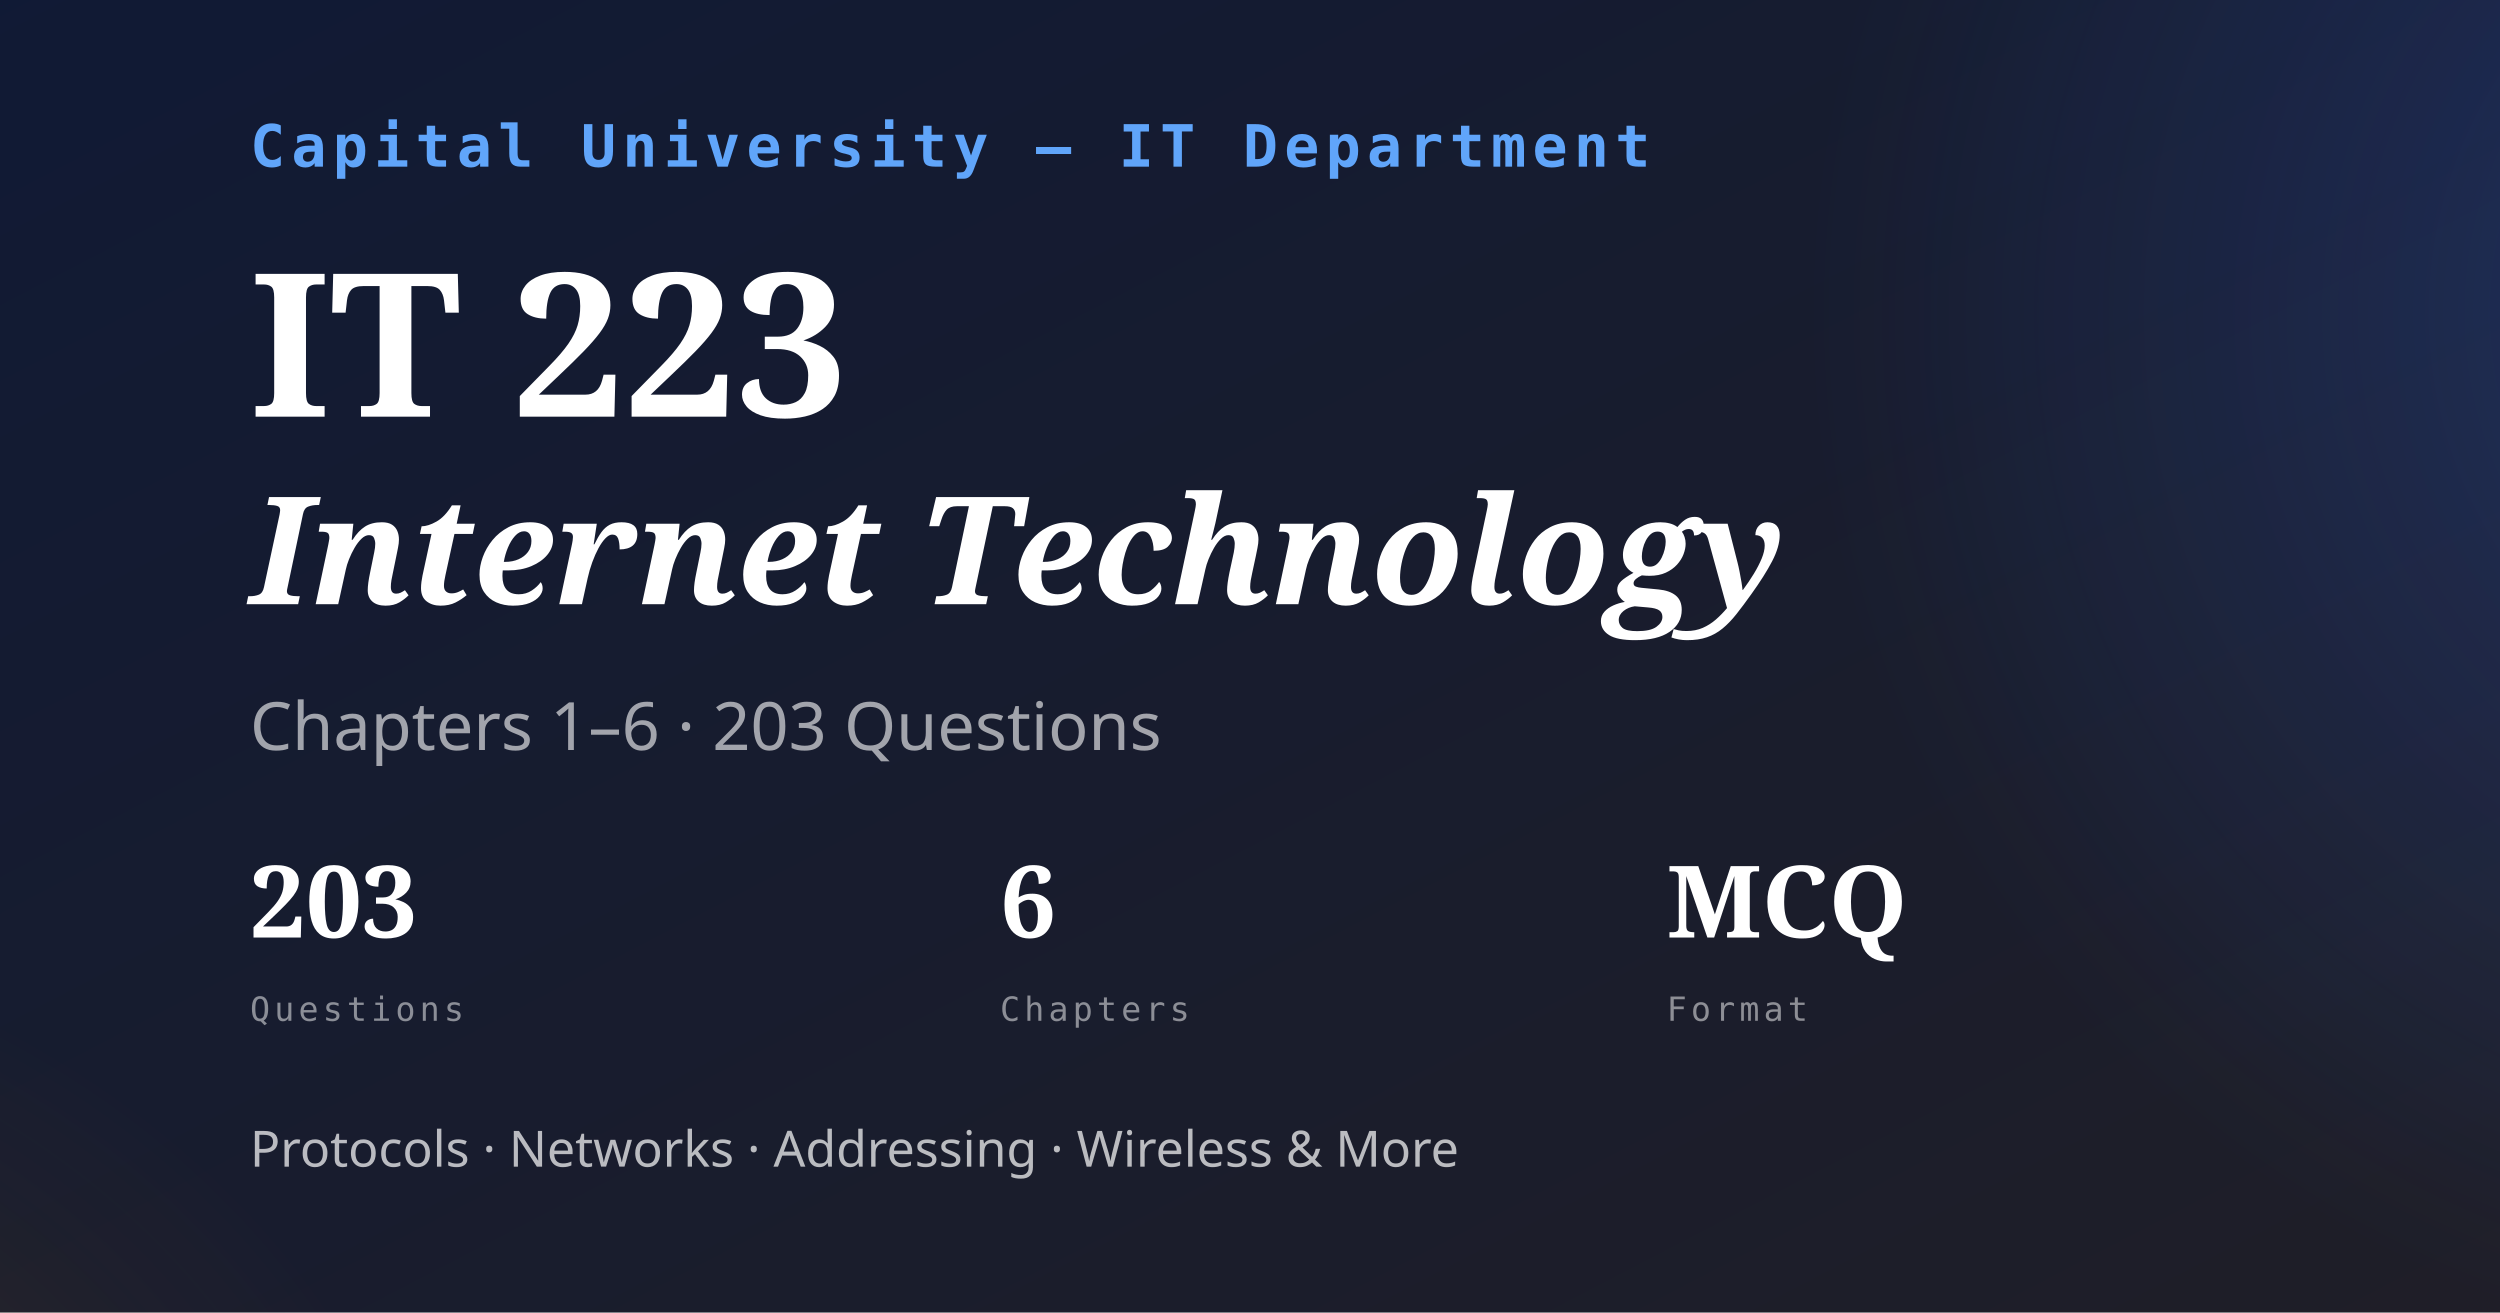
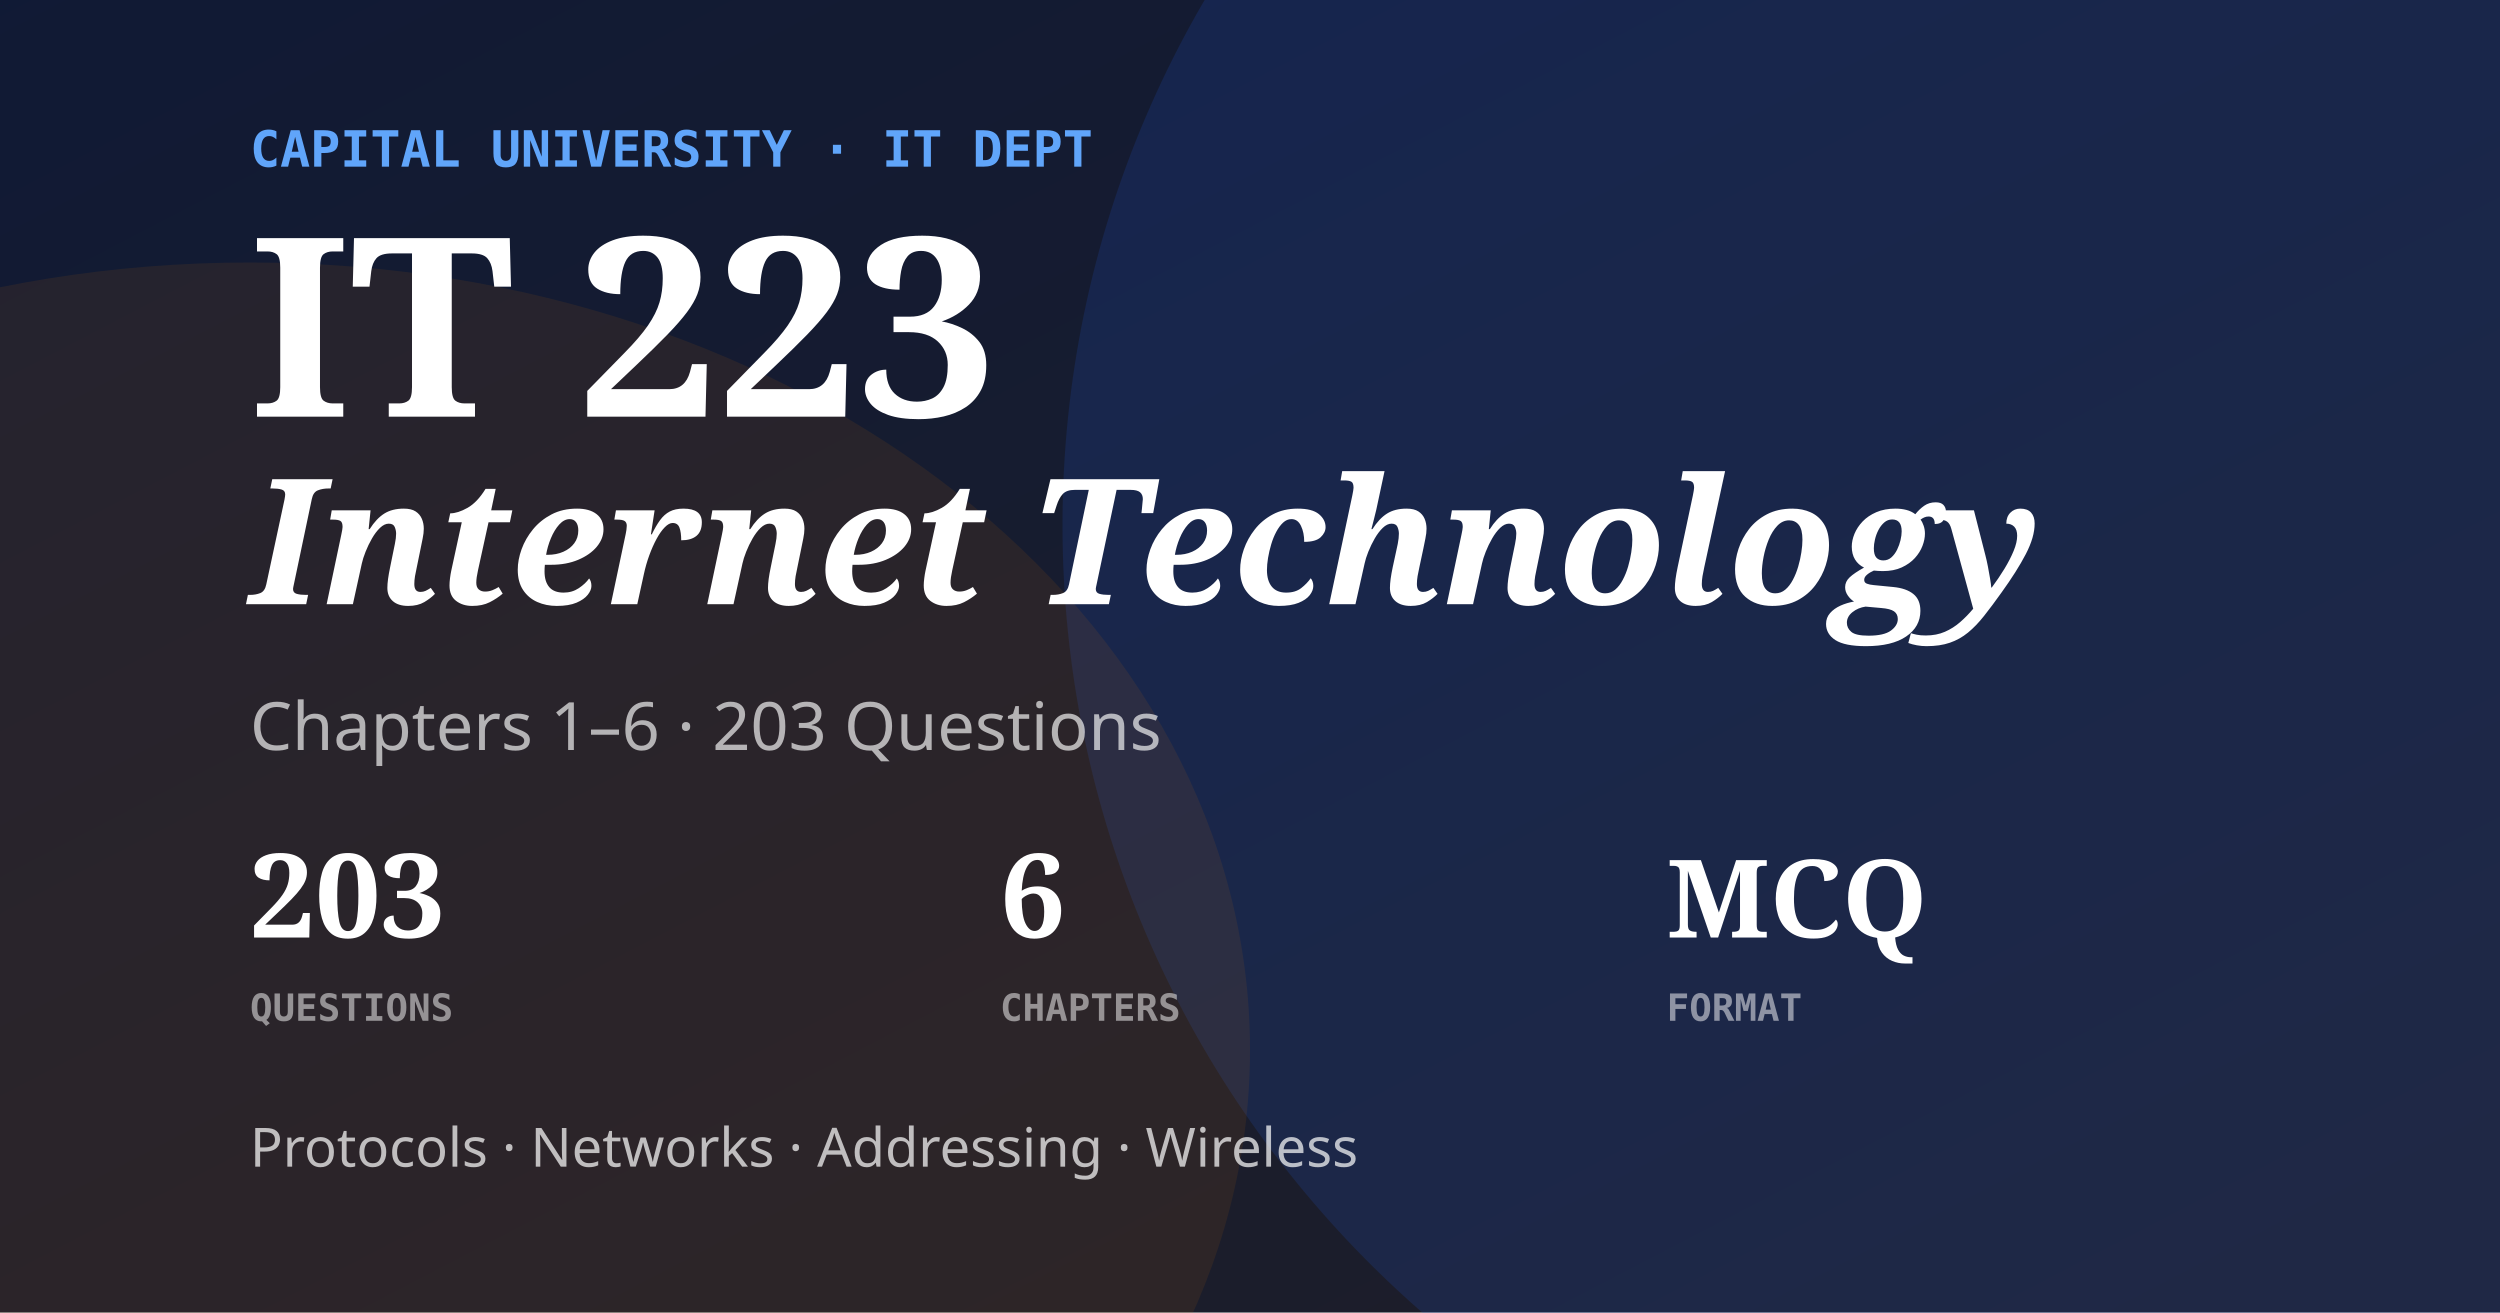
<svg xmlns="http://www.w3.org/2000/svg" width="1200" height="630">
  <defs>
    <linearGradient id="grad1" x1="0%" y1="0%" x2="100%" y2="100%">
      <stop offset="0%" style="stop-color:#1e40af;stop-opacity:1" />
      <stop offset="100%" style="stop-color:#d97706;stop-opacity:1" />
    </linearGradient>
-     <radialGradient id="rad1" cx="85%" cy="40%">
-       <stop offset="0%" style="stop-color:rgba(37,99,235,0.3);stop-opacity:1" />
-       <stop offset="100%" style="stop-color:rgba(37,99,235,0);stop-opacity:1" />
-     </radialGradient>
-     <radialGradient id="rad2" cx="10%" cy="90%">
-       <stop offset="0%" style="stop-color:rgba(217,119,6,0.2);stop-opacity:1" />
-       <stop offset="100%" style="stop-color:rgba(217,119,6,0);stop-opacity:1" />
-     </radialGradient>
  </defs>
  <rect width="1200" height="630" fill="#0f172a" />
-   <ellipse cx="1020" cy="252" rx="510" ry="504" fill="url(#rad1)" />
-   <ellipse cx="120" cy="504" rx="480" ry="378" fill="url(#rad2)" />
  <rect width="1200" height="630" fill="url(#grad1)" opacity="0.08" />
-   <text x="120" y="80" font-family="DM Mono, monospace" font-size="28" font-weight="600" letter-spacing="3" fill="#60a5fa" text-transform="uppercase">Capital University — IT Department</text>
-   <text x="120" y="200" font-family="DM Serif Display, serif" font-size="96" font-weight="600" fill="white">IT 223</text>
-   <text x="120" y="290" font-family="DM Serif Display, serif" font-size="72" font-weight="600" fill="white" font-style="italic">Internet Technology</text>
-   <text x="120" y="360" font-family="DM Sans, sans-serif" font-size="32" fill="rgba(255,255,255,0.6)">Chapters 1–6 · 203 Questions</text>
-   <g>
-     <text x="120" y="450" font-family="DM Serif Display, serif" font-size="48" font-weight="600" fill="white">203</text>
-     <text x="120" y="490" font-family="DM Mono, monospace" font-size="16" fill="rgba(255,255,255,0.5)" text-transform="uppercase" letter-spacing="2">Questions</text>
-     <text x="480" y="450" font-family="DM Serif Display, serif" font-size="48" font-weight="600" fill="white">6</text>
-     <text x="480" y="490" font-family="DM Mono, monospace" font-size="16" fill="rgba(255,255,255,0.5)" text-transform="uppercase" letter-spacing="2">Chapters</text>
-     <text x="800" y="450" font-family="DM Serif Display, serif" font-size="48" font-weight="600" fill="white">MCQ</text>
-     <text x="800" y="490" font-family="DM Mono, monospace" font-size="16" fill="rgba(255,255,255,0.5)" text-transform="uppercase" letter-spacing="2">Format</text>
-   </g>
-   <text x="120" y="560" font-family="DM Sans, sans-serif" font-size="24" fill="rgba(255,255,255,0.7)">Protocols · Networks · Addressing · Wireless &amp; More</text>
+   <ellipse cx="1020" cy="252" rx="510" ry="504" fill="rgba(37,99,235,0.15)" />
+   <ellipse cx="120" cy="504" rx="480" ry="378" fill="rgba(217,119,6,0.1)" />
+   <text x="120" y="80" font-family="monospace" font-size="24" font-weight="bold" fill="#60a5fa">CAPITAL UNIVERSITY · IT DEPT</text>
+   <text x="120" y="200" font-family="serif" font-size="120" font-weight="bold" fill="white">IT 223</text>
+   <text x="120" y="290" font-family="serif" font-size="84" font-weight="bold" fill="white" font-style="italic">Internet Technology</text>
+   <text x="120" y="360" font-family="sans-serif" font-size="32" fill="rgba(255,255,255,0.65)">Chapters 1–6 · 203 Questions</text>
+   <text x="120" y="450" font-family="serif" font-size="56" font-weight="bold" fill="white">203</text>
+   <text x="120" y="490" font-family="monospace" font-size="18" fill="rgba(255,255,255,0.5)" font-weight="bold">QUESTIONS</text>
+   <text x="480" y="450" font-family="serif" font-size="56" font-weight="bold" fill="white">6</text>
+   <text x="480" y="490" font-family="monospace" font-size="18" fill="rgba(255,255,255,0.5)" font-weight="bold">CHAPTERS</text>
+   <text x="800" y="450" font-family="serif" font-size="52" font-weight="bold" fill="white">MCQ</text>
+   <text x="800" y="490" font-family="monospace" font-size="18" fill="rgba(255,255,255,0.5)" font-weight="bold">FORMAT</text>
+   <text x="120" y="560" font-family="sans-serif" font-size="26" fill="rgba(255,255,255,0.7)">Protocols · Networks · Addressing · Wireless</text>
</svg>
